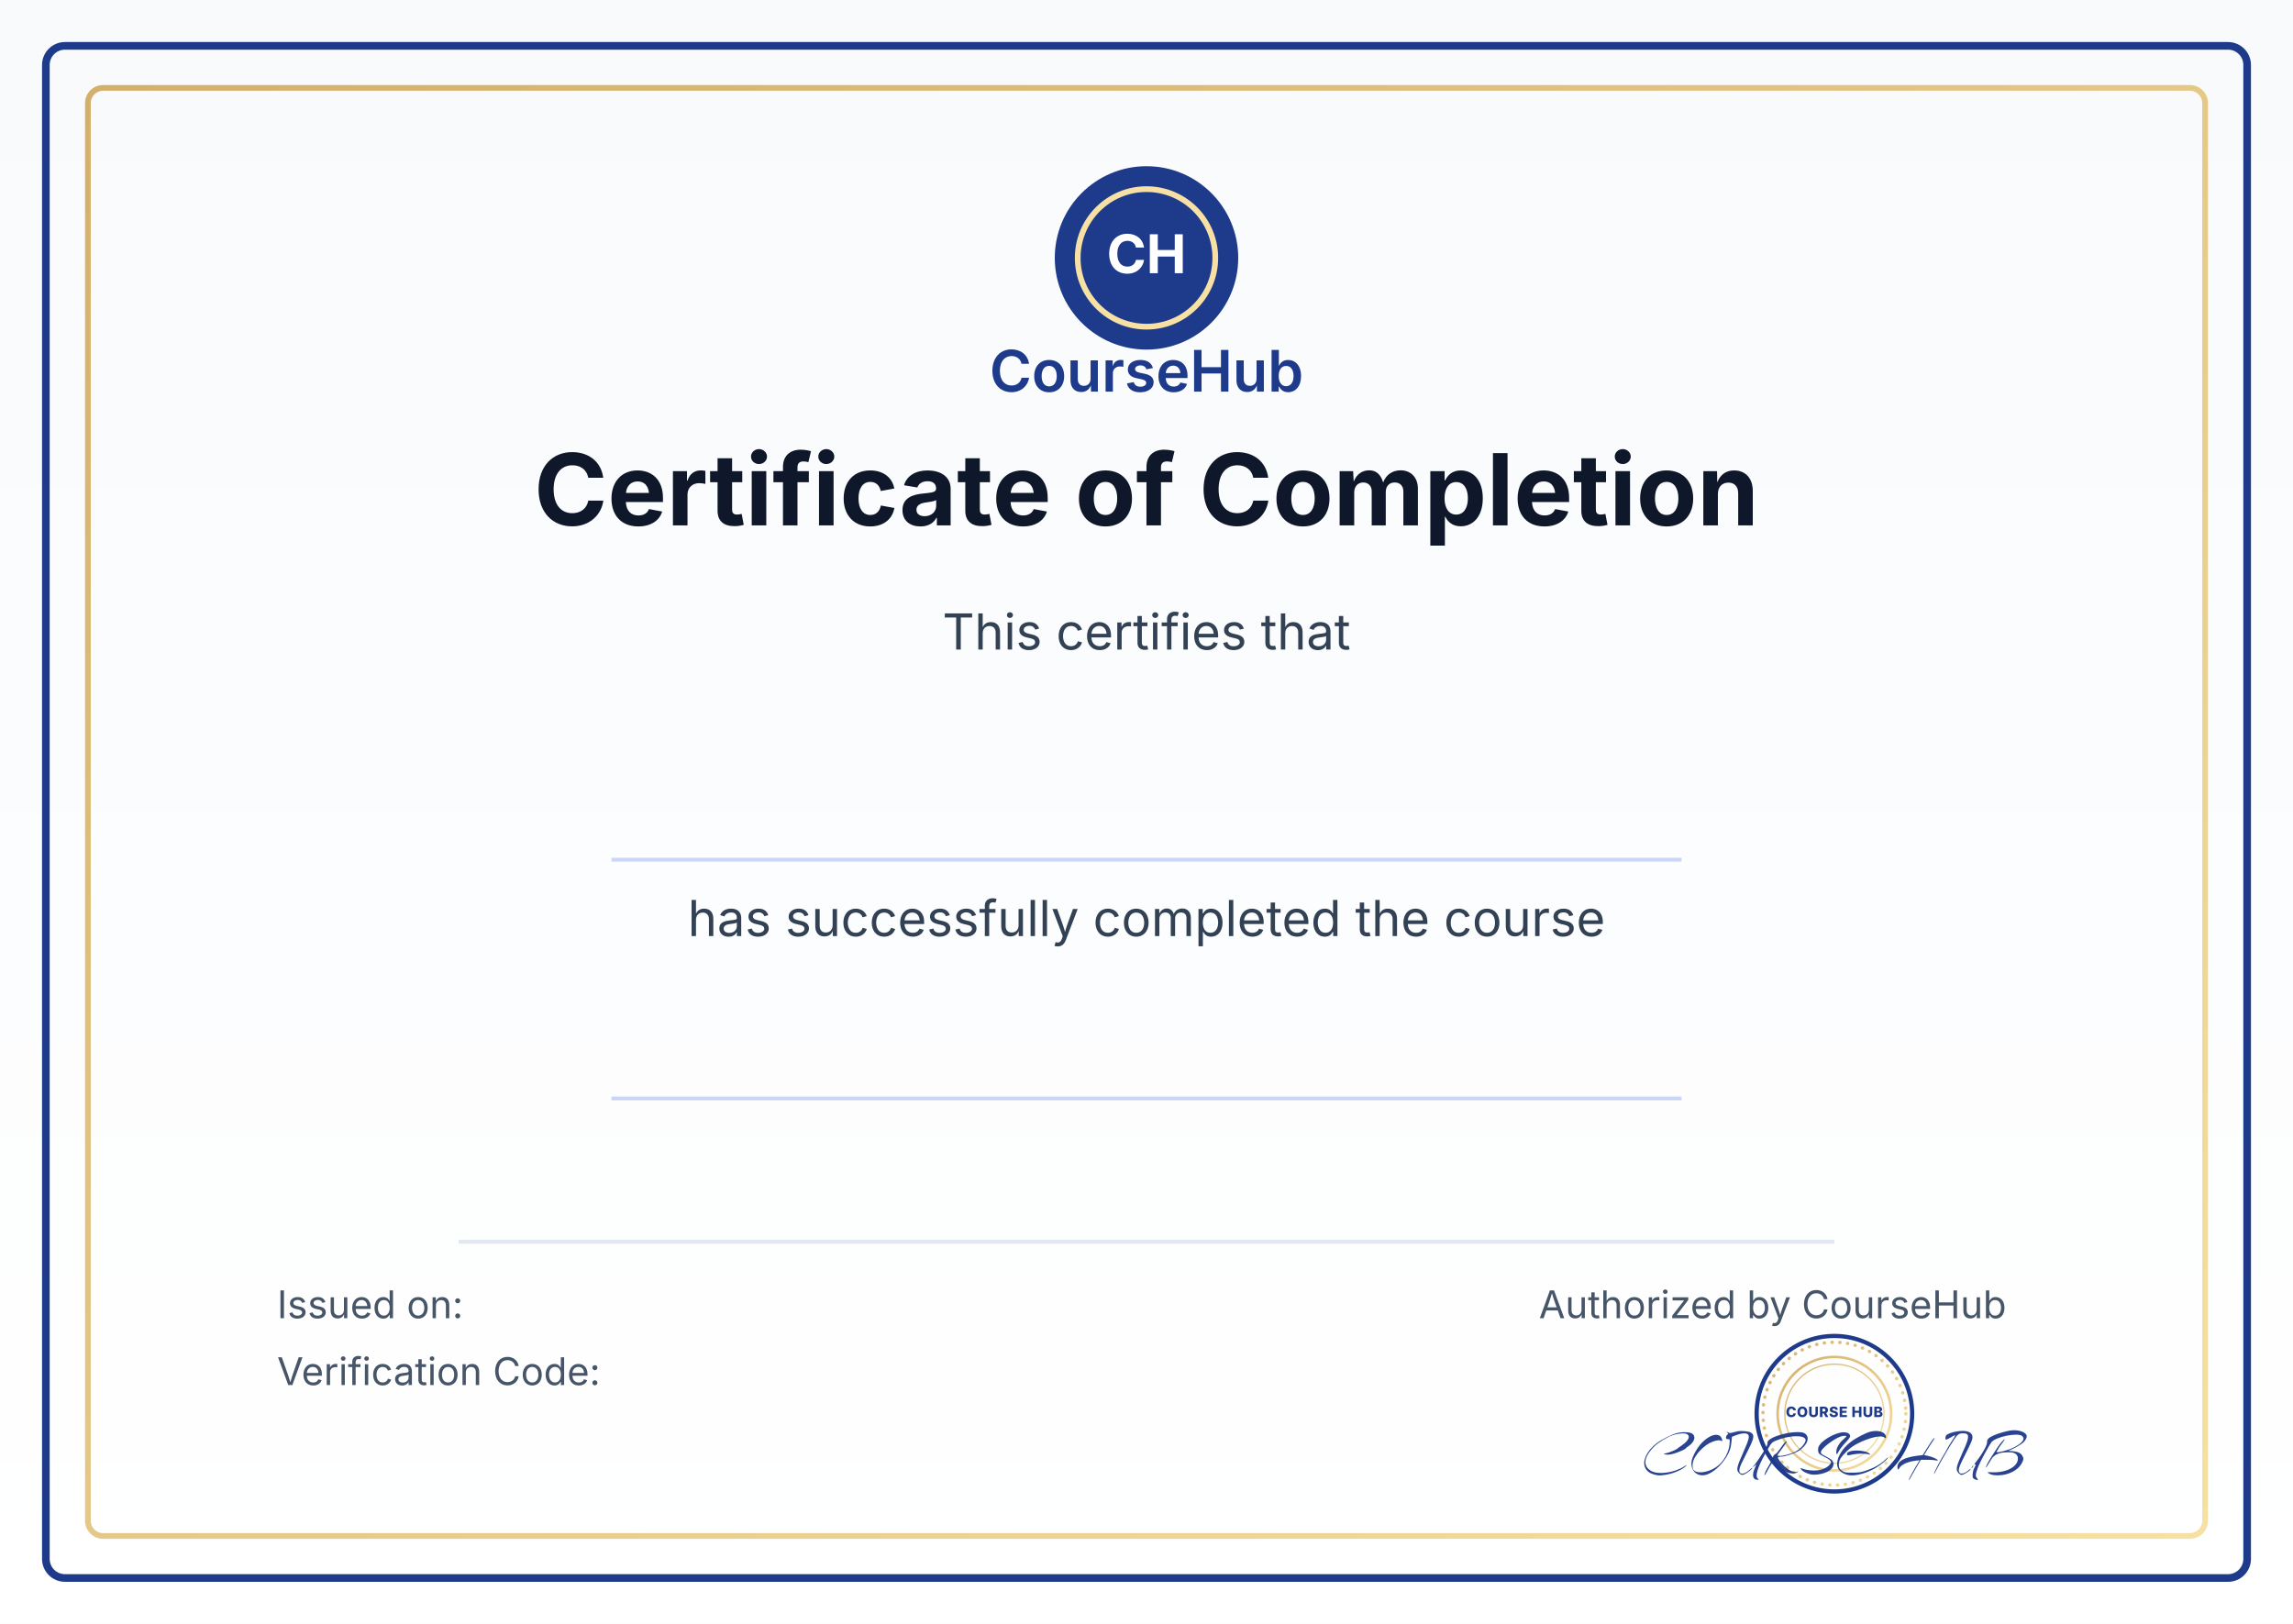
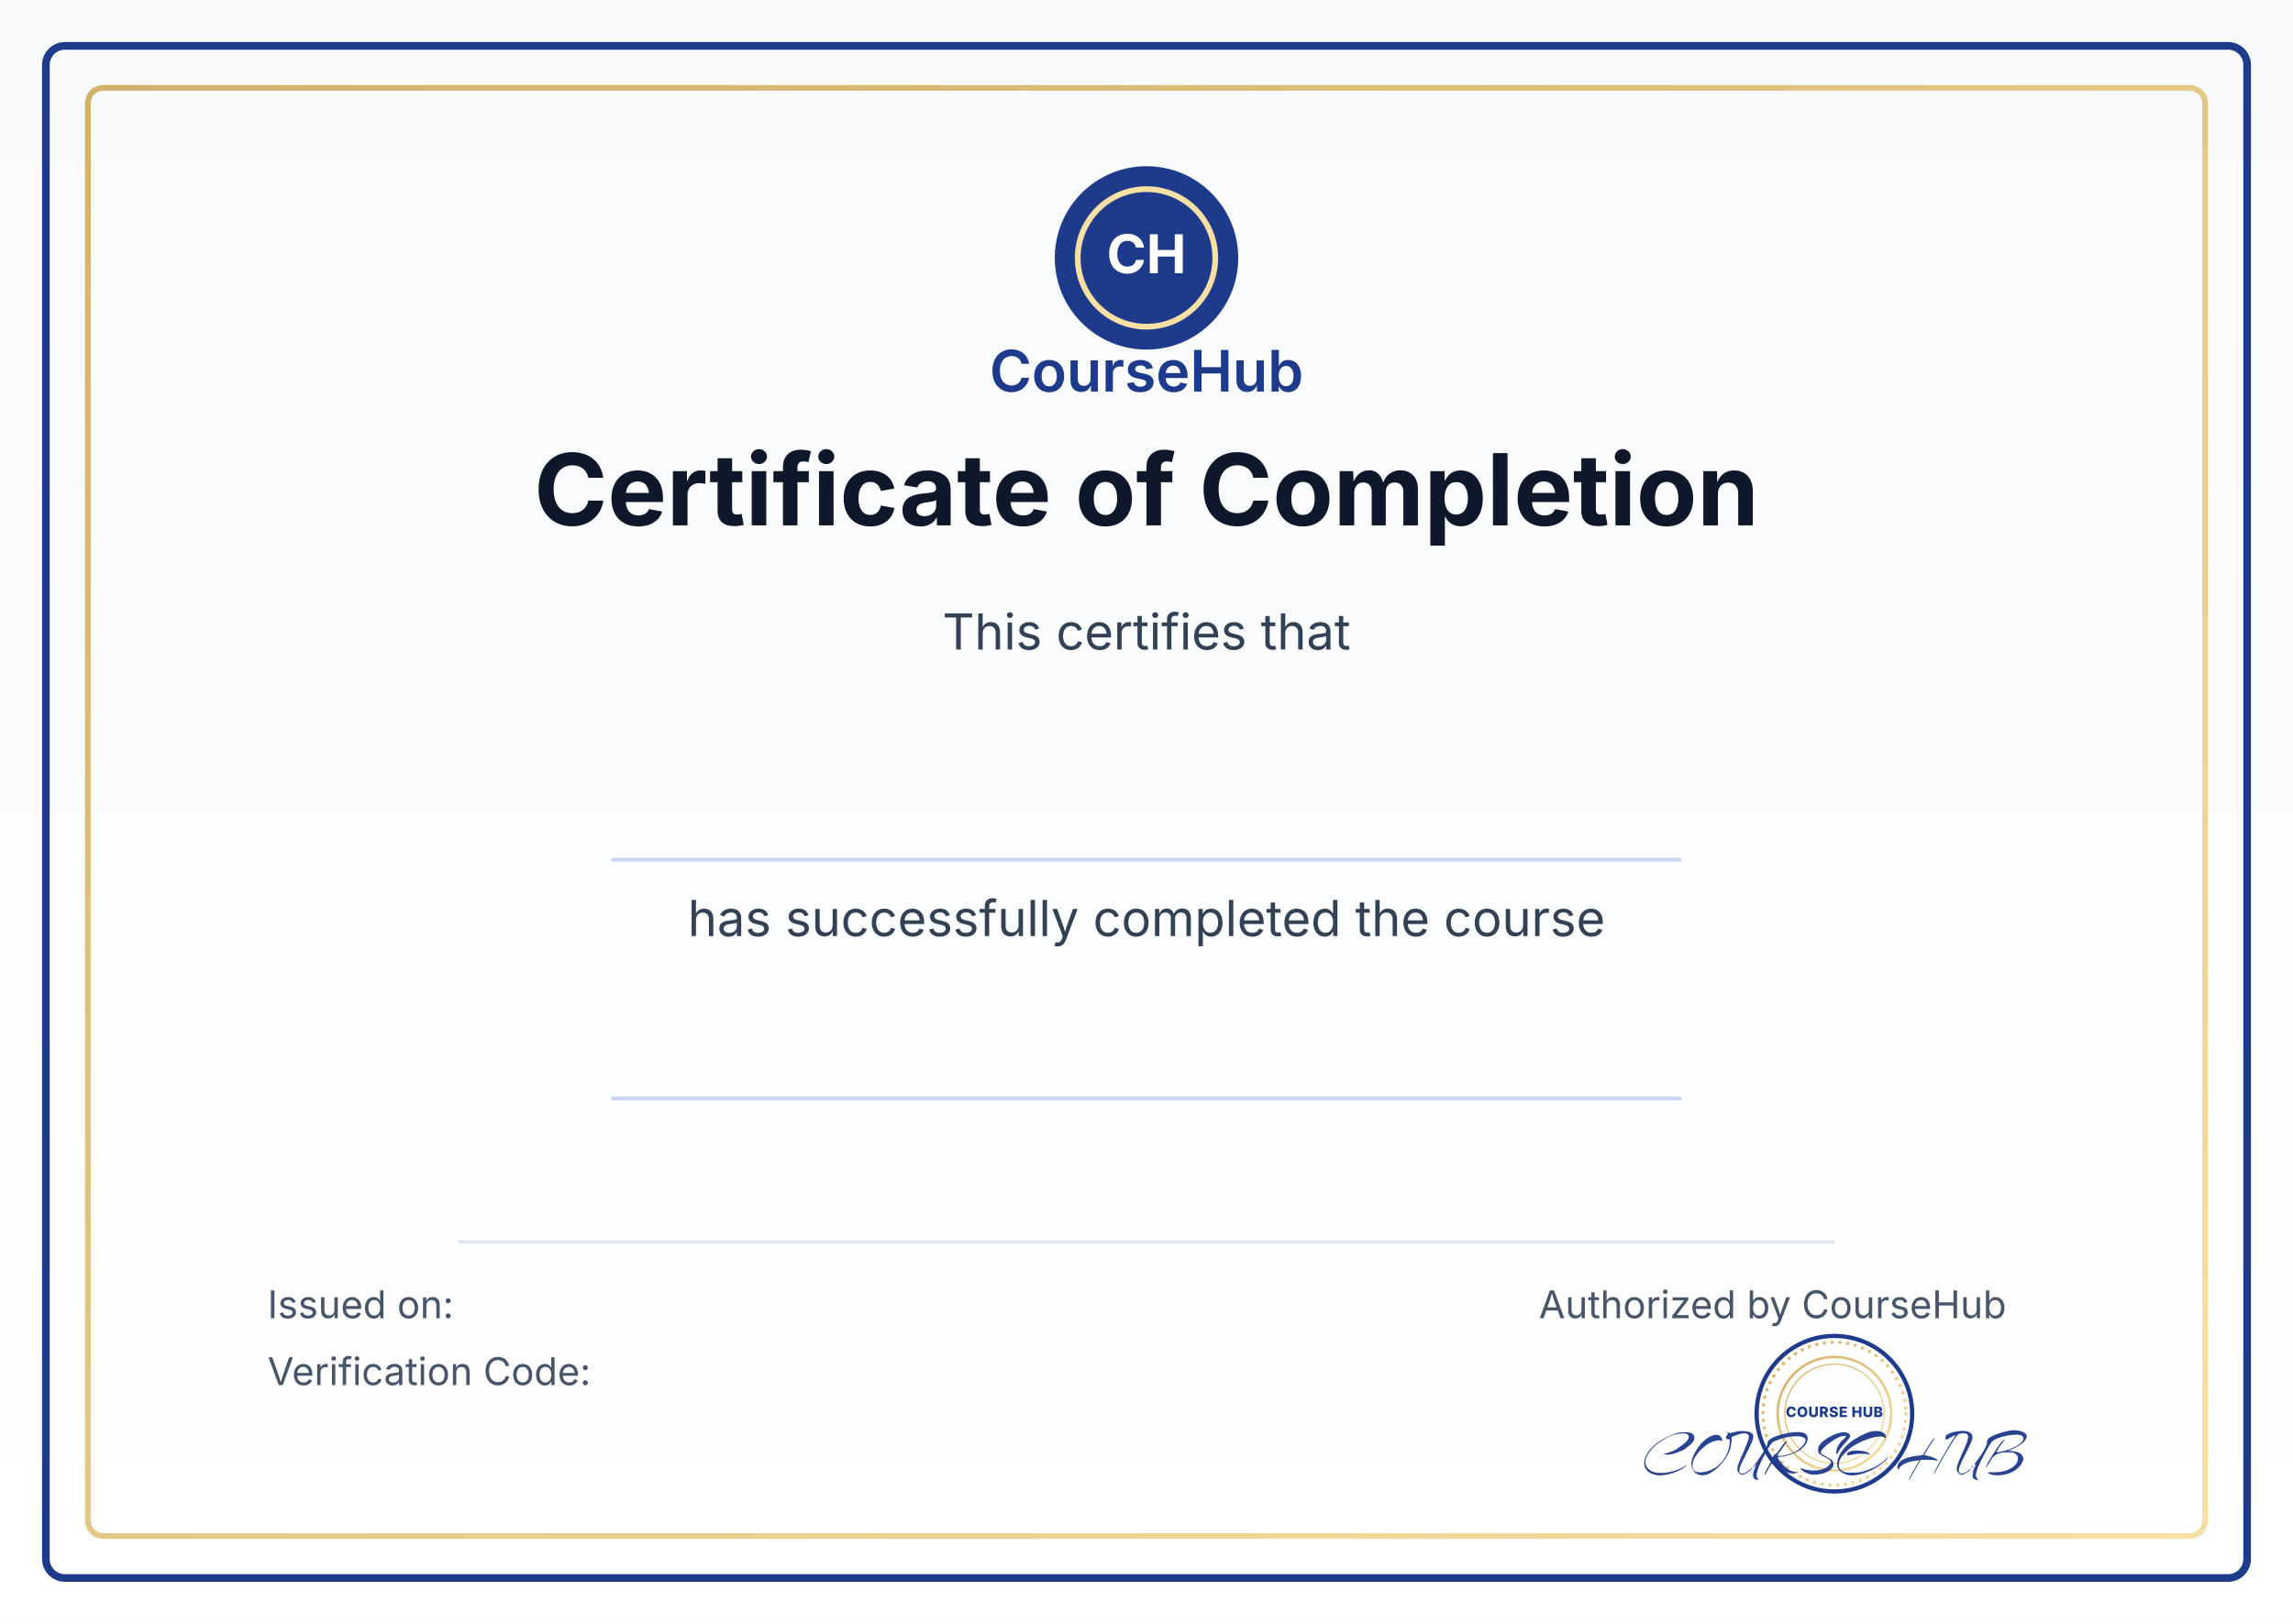
<svg xmlns="http://www.w3.org/2000/svg" width="1200" height="850" viewBox="0 0 1200 850" fill="none">
  <defs>
    <linearGradient id="bg" x1="0" y1="0" x2="0" y2="1">
      <stop offset="0%" stop-color="#f8fafc" />
      <stop offset="100%" stop-color="#ffffff" />
    </linearGradient>
    <linearGradient id="gold" x1="0" y1="0" x2="1" y2="1">
      <stop offset="0%" stop-color="#d4b06a" />
      <stop offset="100%" stop-color="#f6e0a3" />
    </linearGradient>
  </defs>
  <rect width="1200" height="850" fill="url(#bg)" />
  <rect x="24" y="24" width="1152" height="802" rx="10" stroke="#1e3a8a" stroke-width="4" />
  <rect x="46" y="46" width="1108" height="758" rx="8" stroke="url(#gold)" stroke-width="3" />
  <circle cx="600" cy="135" r="48" fill="#1e3a8a" />
  <circle cx="600" cy="135" r="36" stroke="#f6e0a3" stroke-width="3" fill="none" />
  <text x="600" y="143" text-anchor="middle" font-family="Inter, Segoe UI, sans-serif" font-size="28" fill="#ffffff" font-weight="700">CH</text>
  <text x="600" y="205" text-anchor="middle" font-family="Inter, Segoe UI, sans-serif" font-size="30" fill="#1e3a8a" font-weight="600">CourseHub</text>
  <text x="600" y="275" text-anchor="middle" font-family="Inter, Segoe UI, sans-serif" font-size="52" fill="#0f172a" font-weight="700">
    Certificate of Completion
  </text>
  <text x="600" y="340" text-anchor="middle" font-family="Inter, Segoe UI, sans-serif" font-size="26" fill="#334155">
    This certifies that
  </text>
  <text id="studentName" x="600" y="405" text-anchor="middle" font-family="Inter, Segoe UI, sans-serif" font-size="42" fill="#1d4ed8" font-weight="700" />
  <line x1="320" y1="450" x2="880" y2="450" stroke="#cbd5f5" stroke-width="2" />
  <text x="600" y="490" text-anchor="middle" font-family="Inter, Segoe UI, sans-serif" font-size="26" fill="#334155">
    has successfully completed the course
  </text>
  <text id="courseTitle" x="600" y="540" text-anchor="middle" font-family="Inter, Segoe UI, sans-serif" font-size="38" fill="#0f172a" font-weight="600" />
  <line x1="320" y1="575" x2="880" y2="575" stroke="#cbd5f5" stroke-width="2" />
  <line x1="240" y1="650" x2="960" y2="650" stroke="#e2e8f0" stroke-width="2" />
-   <text x="145" y="690" font-family="Inter, Segoe UI, sans-serif" font-size="20" fill="#475569">
+   <text x="140" y="690" font-family="Inter, Segoe UI, sans-serif" font-size="20" fill="#475569">
    Issued on:
  </text>
  <text id="issuedOn" x="340" y="690" font-family="Inter, Segoe UI, sans-serif" font-size="20" fill="#0f172a" font-weight="600" />
-   <text x="145" y="725" font-family="Inter, Segoe UI, sans-serif" font-size="20" fill="#475569">
+   <text x="140" y="725" font-family="Inter, Segoe UI, sans-serif" font-size="20" fill="#475569">
    Verification Code:
  </text>
  <text id="verificationCode" x="410" y="725" font-family="Inter, Segoe UI, sans-serif" font-size="20" fill="#0f172a" font-weight="600" />
  <text x="1050" y="690" text-anchor="end" font-family="Inter, Segoe UI, sans-serif" font-size="20" fill="#475569">
    Authorized by CourseHub
  </text>
  <g>
    <g transform="translate(960 740) scale(0.22) translate(-217 -217)">
      <rect width="434" height="444" fill="none" />
      <circle cx="217" cy="217" r="185" fill="none" stroke="#1e3a8a" stroke-width="10" />
      <circle cx="217" cy="217" r="170" fill="none" stroke="url(#gold)" stroke-width="8" stroke-linecap="round" stroke-dasharray="0.5 18" />
      <circle cx="217" cy="217" r="135" fill="none" stroke="url(#gold)" stroke-width="6" />
      <circle cx="217" cy="217" r="118" fill="none" stroke="url(#gold)" stroke-width="3" />
      <text x="217" y="225" text-anchor="middle" font-family="Inter, Segoe UI, sans-serif" font-size="34" font-weight="800" fill="#1e3a8a" letter-spacing="1">
        COURSE HUB
      </text>
    </g>
    <g transform="translate(960, 760) scale(0.33) translate(-325 -61.5)" opacity="0.95">
      <svg viewBox="0 0 650 123" width="650" height="123">
        <g transform="translate(0,123) scale(0.1,-0.1)" fill="#1e3a8a" stroke="none">
          <path d="M6030 953 c-74 -13 -191 -48 -249 -74 -88 -40 -112 -64 -110 -109 3 -46 -73 -184 -173 -311 -29 -38 -36 -55 -18 -44 16 10 12 -11 -12 -56 -25 -48 -35 -128 -19 -157 10 -19 66 -40 78 -29 2 3 -5 15 -17 27 -27 27 -23 67 20 179 30 77 166 330 209 388 66 88 422 160 490 99 52 -47 2 -112 -140 -183 -82 -41 -250 -85 -265 -70 -4 4 0 15 9 25 10 10 17 23 17 28 0 5 23 38 50 73 28 35 50 68 50 75 -1 15 -72 -64 -113 -127 -100 -152 -140 -217 -164 -265 -42 -86 -20 -69 34 25 54 96 86 124 166 148 57 17 183 20 221 5 45 -17 66 -46 66 -93 0 -125 -185 -224 -401 -215 -86 3 -88 2 -66 -14 40 -31 122 -42 217 -30 156 21 283 106 326 217 15 41 15 46 -2 82 -24 48 -71 72 -160 80 l-68 6 34 12 c41 15 143 72 189 106 40 29 71 78 71 112 0 66 -139 113 -270 90z" />
          <path d="M1725 944 c-16 -3 -54 -12 -84 -20 -38 -11 -57 -12 -64 -5 -6 6 -18 11 -26 11 -13 -1 -12 -3 2 -11 18 -10 18 -12 -3 -34 -31 -33 -24 -71 13 -68 25 2 27 -1 27 -36 0 -157 -92 -328 -223 -412 -139 -90 -316 -105 -357 -30 -14 28 -12 92 4 139 34 95 149 220 255 276 78 41 161 57 186 36 25 -21 19 34 -7 65 -57 65 -179 27 -297 -92 -77 -79 -154 -218 -166 -300 -19 -144 84 -244 222 -213 105 23 251 150 335 292 48 81 67 139 76 238 l7 75 70 27 c76 30 151 36 180 14 34 -25 21 -83 -64 -274 -114 -256 -121 -293 -72 -343 34 -33 50 -35 96 -13 40 19 115 82 115 96 0 6 -20 -8 -45 -31 -96 -89 -178 -80 -160 16 7 36 33 93 142 308 94 185 100 235 30 271 -30 16 -139 26 -192 18z" />
          <path d="M3821 936 c-75 -19 -224 -96 -306 -158 -178 -136 -266 -329 -198 -439 28 -44 101 -85 170 -94 109 -14 280 34 421 118 81 49 176 127 194 160 6 13 -9 3 -36 -23 -88 -84 -186 -140 -326 -185 -72 -24 -103 -28 -200 -29 -94 -1 -121 2 -150 18 -52 27 -70 54 -70 109 0 68 29 118 123 209 62 60 104 90 177 127 183 94 374 137 420 96 26 -24 35 -13 24 27 -19 64 -129 93 -243 64z" />
          <path d="M5185 939 c-65 -11 -134 -35 -157 -56 -21 -19 -25 -73 -4 -73 7 0 40 16 72 35 67 41 82 44 62 13 -81 -126 -118 -186 -118 -190 0 -3 -17 -35 -38 -69 -87 -143 -172 -308 -172 -331 0 -7 20 25 43 72 68 132 206 369 278 476 54 80 75 94 143 94 101 0 102 -56 1 -276 -116 -257 -127 -304 -76 -355 16 -16 37 -29 46 -29 34 0 145 70 145 92 0 6 -10 2 -22 -9 -70 -64 -140 -81 -159 -39 -19 40 -3 85 106 301 84 165 105 216 105 250 0 87 -93 122 -255 94z" />
          <path d="M755 914 c-81 -20 -246 -102 -323 -161 -155 -119 -232 -278 -184 -385 25 -58 72 -93 153 -114 55 -14 76 -15 152 -5 136 18 288 83 350 150 15 16 2 10 -42 -18 -147 -94 -396 -130 -507 -73 -150 77 -132 229 48 402 60 58 187 135 275 167 90 33 203 42 238 19 56 -36 20 -106 -92 -182 -32 -22 -60 -42 -63 -46 -12 -16 -138 -68 -179 -74 -36 -6 -42 -9 -26 -15 32 -12 76 -10 140 6 62 16 195 73 195 84 0 3 19 19 43 35 98 66 126 154 64 200 -36 27 -155 32 -242 10z" />
          <path d="M2490 910 c-124 -27 -204 -55 -255 -90 -36 -25 -45 -37 -45 -60 0 -16 -10 -49 -22 -72 -27 -54 -173 -272 -193 -288 -8 -7 -15 -18 -15 -24 0 -6 11 3 25 19 31 38 31 29 0 -45 -41 -97 -31 -163 26 -175 37 -8 49 1 24 18 -45 34 -6 169 112 382 103 186 106 190 176 219 202 85 449 94 469 18 13 -47 -75 -150 -165 -195 -74 -36 -198 -69 -247 -65 l-41 3 38 53 c21 29 57 78 80 110 23 31 39 61 36 66 -7 11 -49 -37 -109 -126 -25 -37 -54 -70 -65 -73 -23 -8 -52 -48 -47 -67 1 -7 -21 -52 -50 -100 -58 -95 -85 -154 -79 -171 2 -6 17 16 33 48 61 120 124 204 124 164 0 -18 100 -117 145 -143 82 -48 174 -57 221 -21 18 14 17 14 -8 6 -48 -18 -124 15 -201 88 -58 54 -111 127 -102 141 3 6 27 10 52 10 57 0 212 51 278 92 62 38 121 106 136 158 15 50 -2 95 -45 121 -41 25 -169 24 -286 -1z" />
          <path d="M3320 915 c-127 -35 -278 -133 -315 -206 -20 -37 -19 -89 1 -118 9 -13 50 -38 90 -57 43 -19 80 -44 90 -59 16 -25 16 -27 -3 -53 -28 -38 -78 -70 -136 -87 -88 -26 -233 -17 -322 21 -19 8 -19 7 -4 -16 22 -36 109 -77 176 -85 75 -8 189 15 256 53 82 46 107 122 59 175 -9 11 -51 36 -93 58 -82 41 -91 51 -78 87 22 59 206 196 308 231 39 13 91 15 91 4 0 -5 -24 -29 -54 -55 -61 -54 -106 -133 -106 -188 0 -56 9 -54 41 8 17 30 63 91 104 134 50 52 75 86 75 101 0 56 -80 79 -180 52z" />
          <path d="M4798 796 c-18 -26 -58 -88 -90 -139 l-56 -92 -89 -11 c-209 -27 -313 -86 -313 -178 0 -43 13 -53 28 -22 26 57 134 107 261 122 l62 7 -62 -104 c-67 -114 -109 -197 -109 -213 1 -6 13 12 27 39 14 28 57 103 95 168 l69 117 102 0 c56 0 117 -4 135 -9 25 -8 32 -7 30 2 -6 19 -87 55 -155 69 l-61 13 46 77 c26 43 65 103 86 133 21 31 36 58 33 61 -3 4 -21 -15 -39 -40z" />
          <path d="M3521 630 c-51 -11 -71 -25 -71 -51 0 -23 3 -23 101 -3 78 16 199 15 249 -1 24 -8 25 -8 7 12 -34 39 -191 63 -286 43z" />
          <path d="M5435 380 c-10 -11 -14 -20 -9 -20 5 0 15 9 22 20 7 11 11 20 9 20 -2 0 -12 -9 -22 -20z" />
        </g>
      </svg>
    </g>
  </g>
</svg>
